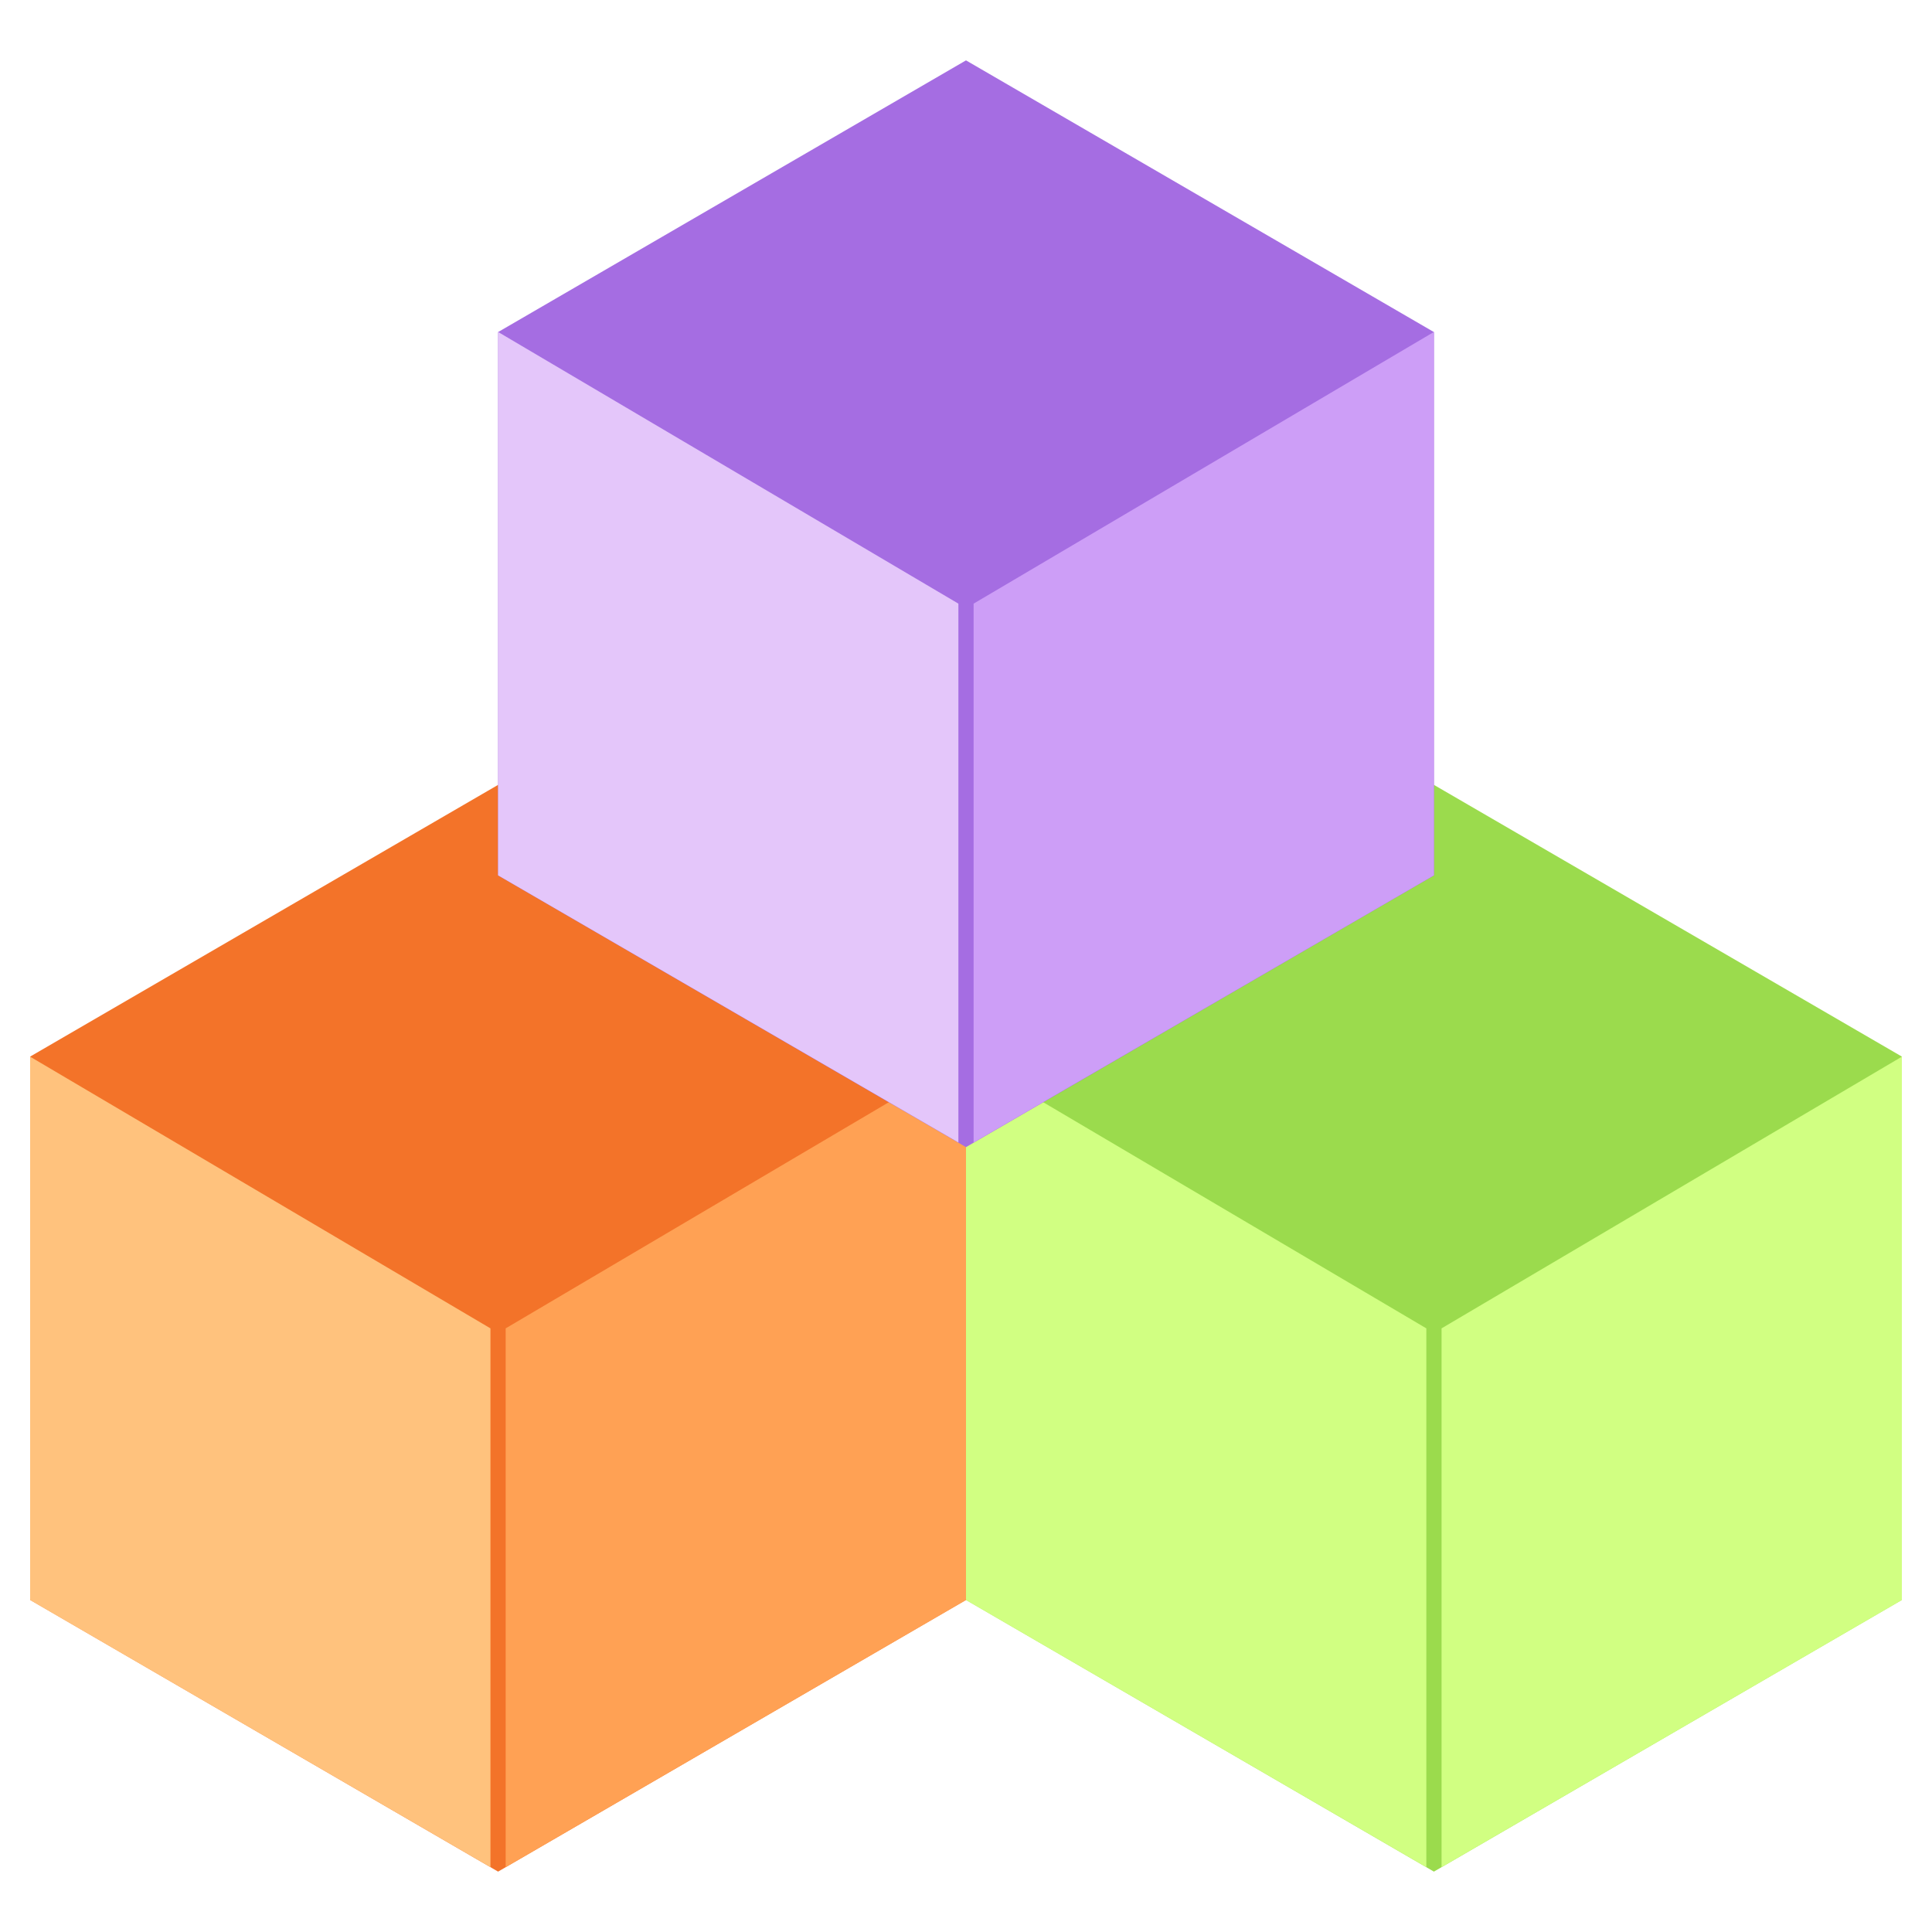
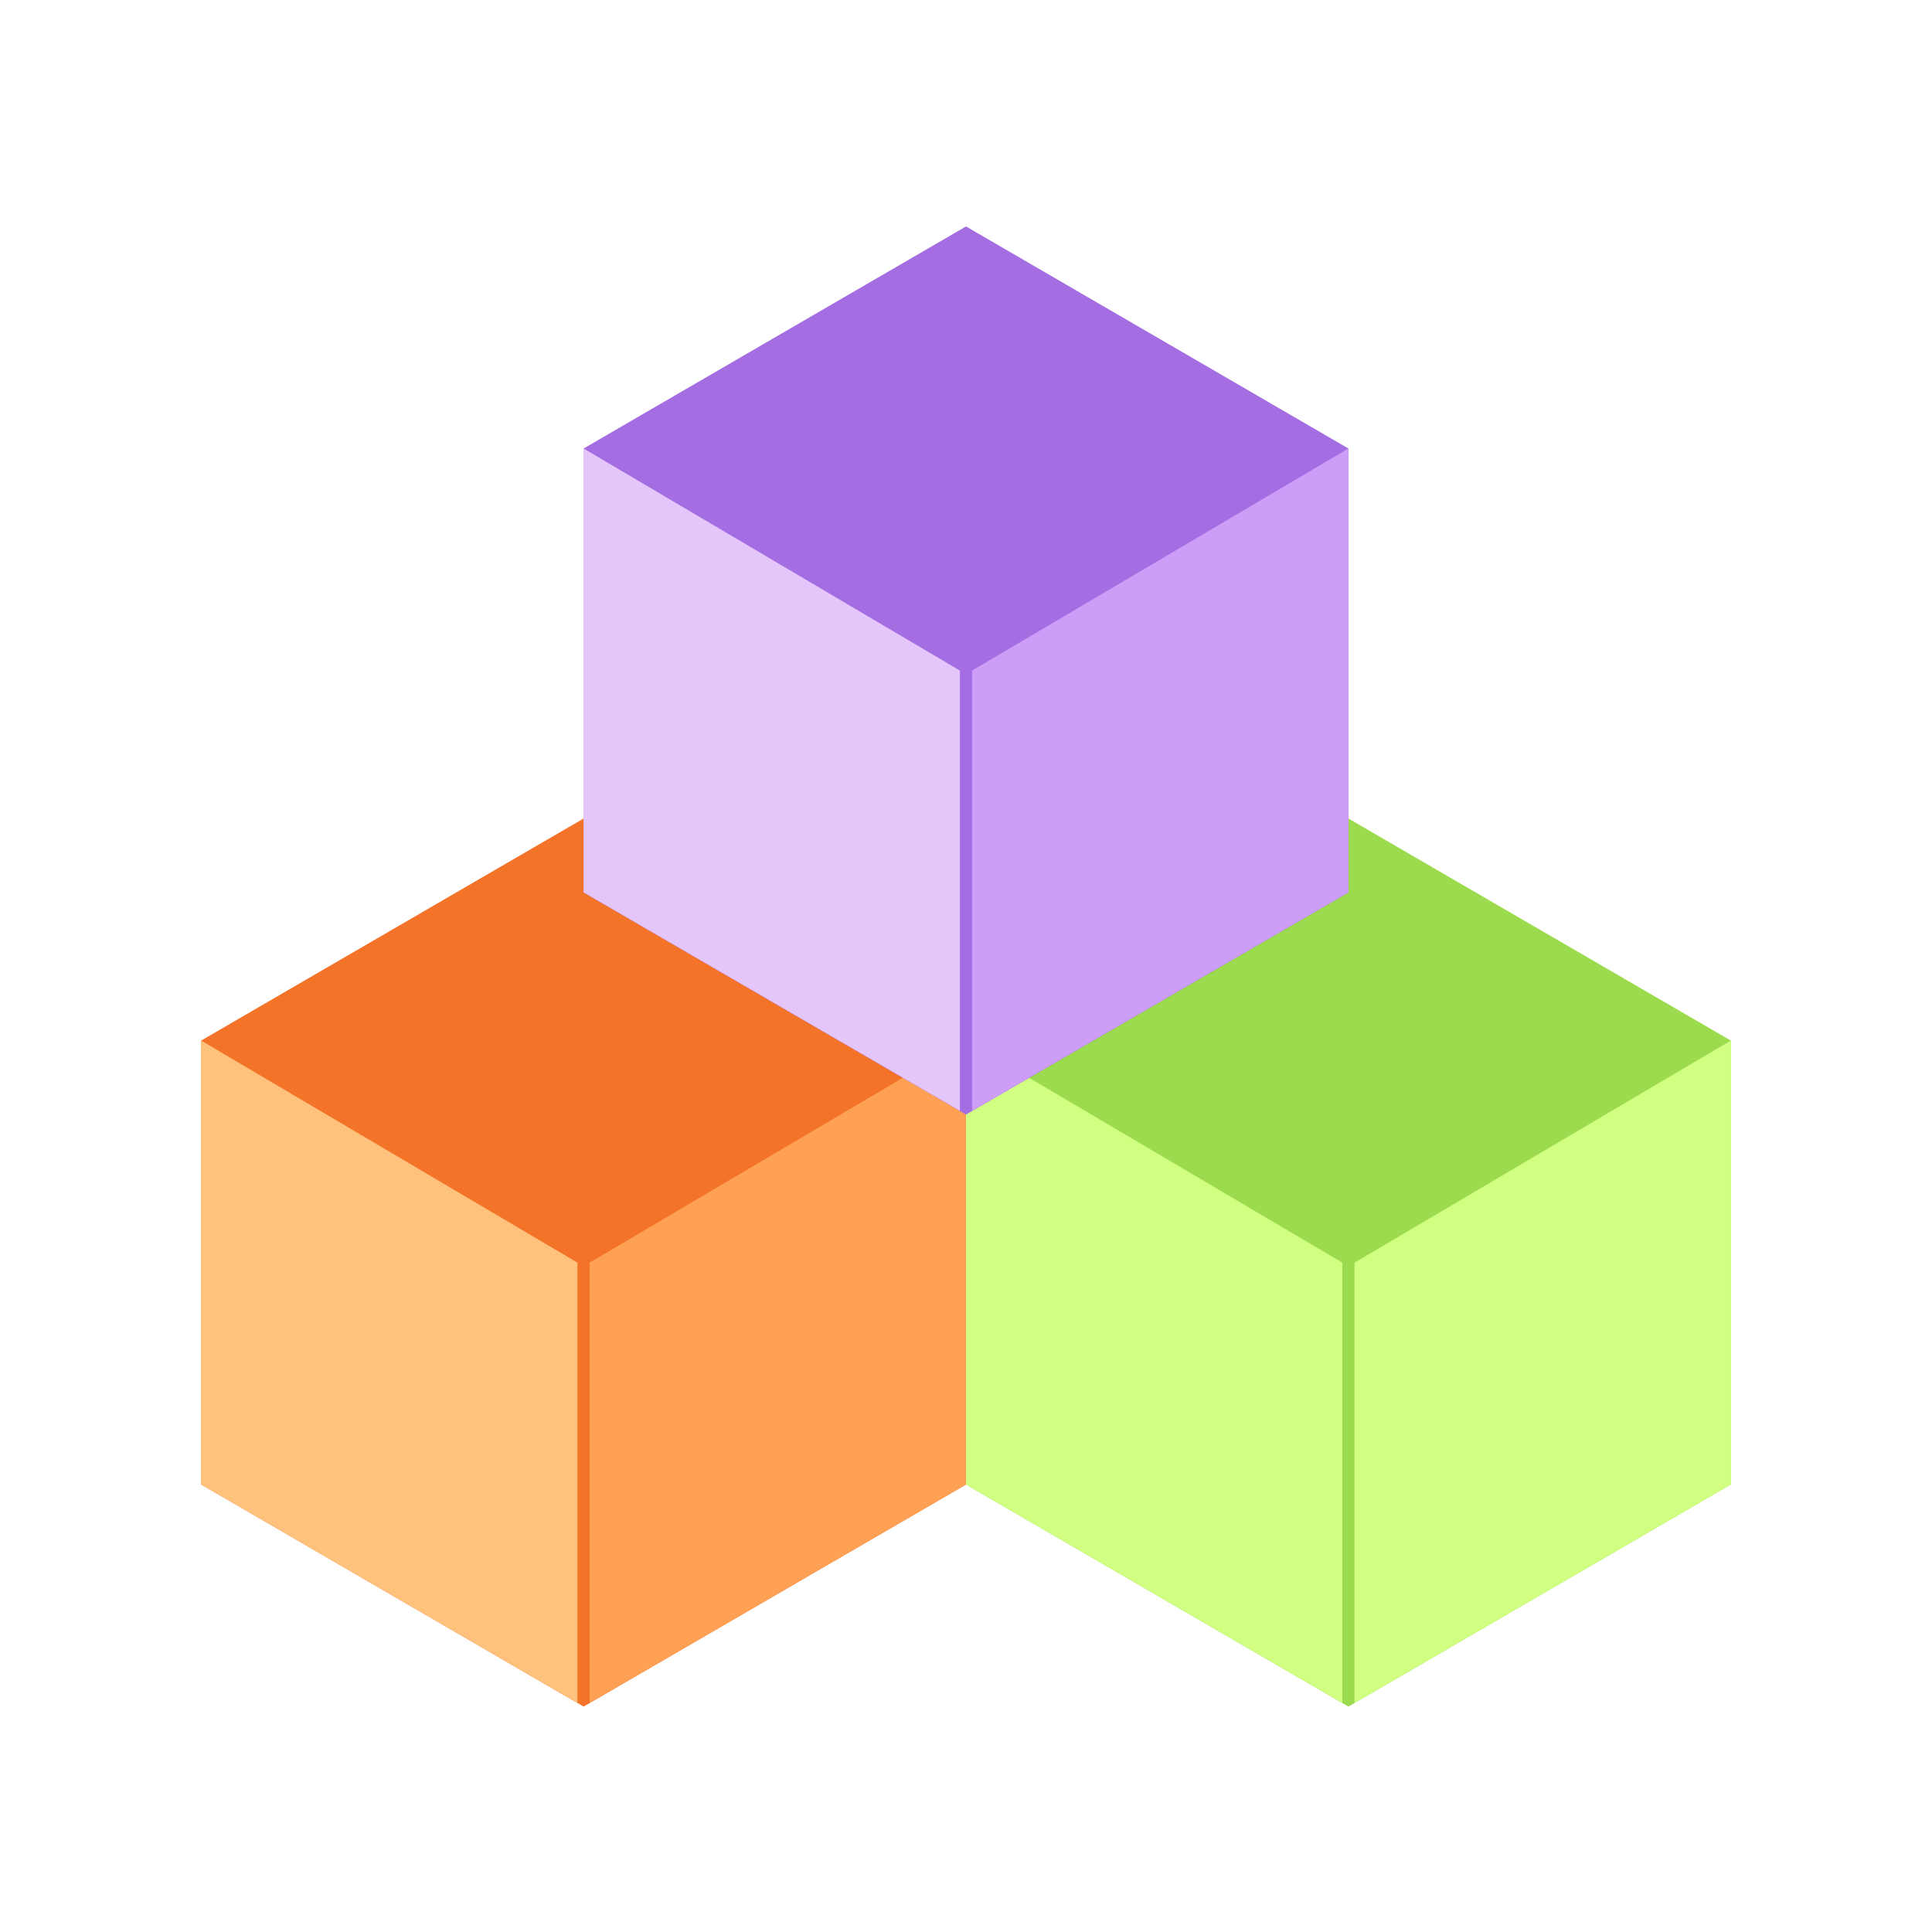
<svg xmlns="http://www.w3.org/2000/svg" width="24" height="24" viewBox="0 0 6.35 6.35" version="1.1" id="svg5652">
  <defs id="defs5646" />
  <g id="layer1" transform="translate(-4.4504802e-7,-290.65)">
-     <polygon points="648,62.354 684,124.708 648,187.061 576,187.061 540,124.708 576,62.354 " style="fill:#9bdb4d;stroke:none;stroke-width:9.138;stroke-miterlimit:4;stroke-dasharray:none;stroke-opacity:1" id="55-2" transform="matrix(0,0.02480469,-0.02466393,0,7.788673,279.8351)" />
-     <path style="fill:#d1ff82;stroke:none;stroke-width:0.111px;stroke-linecap:butt;stroke-linejoin:miter;stroke-opacity:1" d="m 3.175,295.909 1.513,0.878 v -1.771 l -1.513,-0.893 z" id="path6449-62-9" />
-     <path style="fill:#d1ff82;stroke:none;stroke-width:0.111px;stroke-linecap:butt;stroke-linejoin:miter;stroke-opacity:1" d="m 6.251,295.909 -1.513,0.878 v -1.771 l 1.513,-0.893 z" id="path6449-62-7-3" />
-     <polygon points="576,187.061 540,124.708 576,62.354 648,62.354 684,124.708 648,187.061 " style="fill:#f37329;stroke:none;stroke-width:9.138;stroke-miterlimit:4;stroke-dasharray:none;stroke-opacity:1" id="55-4" transform="matrix(0,0.02480469,-0.02466393,0,4.712891,279.8351)" />
-     <path style="fill:#ffc27d;stroke:none;stroke-width:0.111px;stroke-linecap:butt;stroke-linejoin:miter;stroke-opacity:1" d="m 0.099,295.909 1.513,0.878 v -1.771 l -1.513,-0.893 z" id="path6449-62-78" />
-     <path style="fill:#ffa154;stroke:none;stroke-width:0.111px;stroke-linecap:butt;stroke-linejoin:miter;stroke-opacity:1" d="m 3.175,295.909 -1.513,0.878 v -1.771 l 1.513,-0.893 z" id="path6449-62-7-4" />
-     <polygon points="540,124.708 576,62.354 648,62.354 684,124.708 648,187.061 576,187.061 " style="fill:#a56de2;stroke:none;stroke-width:9.138;stroke-miterlimit:4;stroke-dasharray:none;stroke-opacity:1" id="55" transform="matrix(0,0.02480469,-0.02466393,0,6.250784,277.4539)" />
-     <path style="fill:#e4c6fa;stroke:none;stroke-width:0.111px;stroke-linecap:butt;stroke-linejoin:miter;stroke-opacity:1" d="m 1.637,293.527 1.513,0.878 v -1.771 L 1.637,291.741 Z" id="path6449-62" />
-     <path style="fill:#cd9ef7;stroke:none;stroke-width:0.111px;stroke-linecap:butt;stroke-linejoin:miter;stroke-opacity:1" d="m 4.713,293.527 -1.513,0.878 v -1.771 l 1.513,-0.893 z" id="path6449-62-7" />
+     <polygon points="576,62.354 648,62.354 684,124.708 648,187.061 576,187.061 540,124.708 " style="fill:#9bdb4d;stroke:none;stroke-width:9.138;stroke-miterlimit:4;stroke-dasharray:none;stroke-opacity:1" id="55-2" transform="matrix(0,0.02027049,-0.02015547,0,6.945312,282.3941)" />
+     <path style="fill:#d1ff82;stroke:none;stroke-width:0.091px;stroke-linecap:butt;stroke-linejoin:miter;stroke-opacity:1" d="m 3.175,295.529 1.237,0.718 v -1.447 l -1.237,-0.73 z" id="path6449-62-9" />
+     <path style="fill:#d1ff82;stroke:none;stroke-width:0.091px;stroke-linecap:butt;stroke-linejoin:miter;stroke-opacity:1" d="m 5.689,295.529 -1.237,0.718 v -1.447 l 1.237,-0.73 z" id="path6449-62-7-3" />
+     <polygon points="648,187.061 576,187.061 540,124.708 576,62.354 648,62.354 684,124.708 " style="fill:#f37329;stroke:none;stroke-width:9.138;stroke-miterlimit:4;stroke-dasharray:none;stroke-opacity:1" id="55-4" transform="matrix(0,0.02027049,-0.02015547,0,4.431771,282.3941)" />
+     <path style="fill:#ffc27d;stroke:none;stroke-width:0.091px;stroke-linecap:butt;stroke-linejoin:miter;stroke-opacity:1" d="m 0.661,295.529 1.237,0.718 v -1.447 l -1.237,-0.73 z" id="path6449-62-78" />
+     <path style="fill:#ffa154;stroke:none;stroke-width:0.091px;stroke-linecap:butt;stroke-linejoin:miter;stroke-opacity:1" d="m 3.175,295.529 -1.237,0.718 v -1.447 l 1.237,-0.73 z" id="path6449-62-7-4" />
+     <polygon points="576,187.061 540,124.708 576,62.354 648,62.354 684,124.708 648,187.061 " style="fill:#a56de2;stroke:none;stroke-width:9.138;stroke-miterlimit:4;stroke-dasharray:none;stroke-opacity:1" id="55" transform="matrix(0,0.02027049,-0.02015547,0,5.688543,280.4482)" />
+     <path style="fill:#e4c6fa;stroke:none;stroke-width:0.091px;stroke-linecap:butt;stroke-linejoin:miter;stroke-opacity:1" d="m 1.918,293.583 1.237,0.718 v -1.447 l -1.237,-0.73 z" id="path6449-62" />
+     <path style="fill:#cd9ef7;stroke:none;stroke-width:0.091px;stroke-linecap:butt;stroke-linejoin:miter;stroke-opacity:1" d="m 4.432,293.583 -1.237,0.718 v -1.447 l 1.237,-0.73 z" id="path6449-62-7" />
  </g>
</svg>
